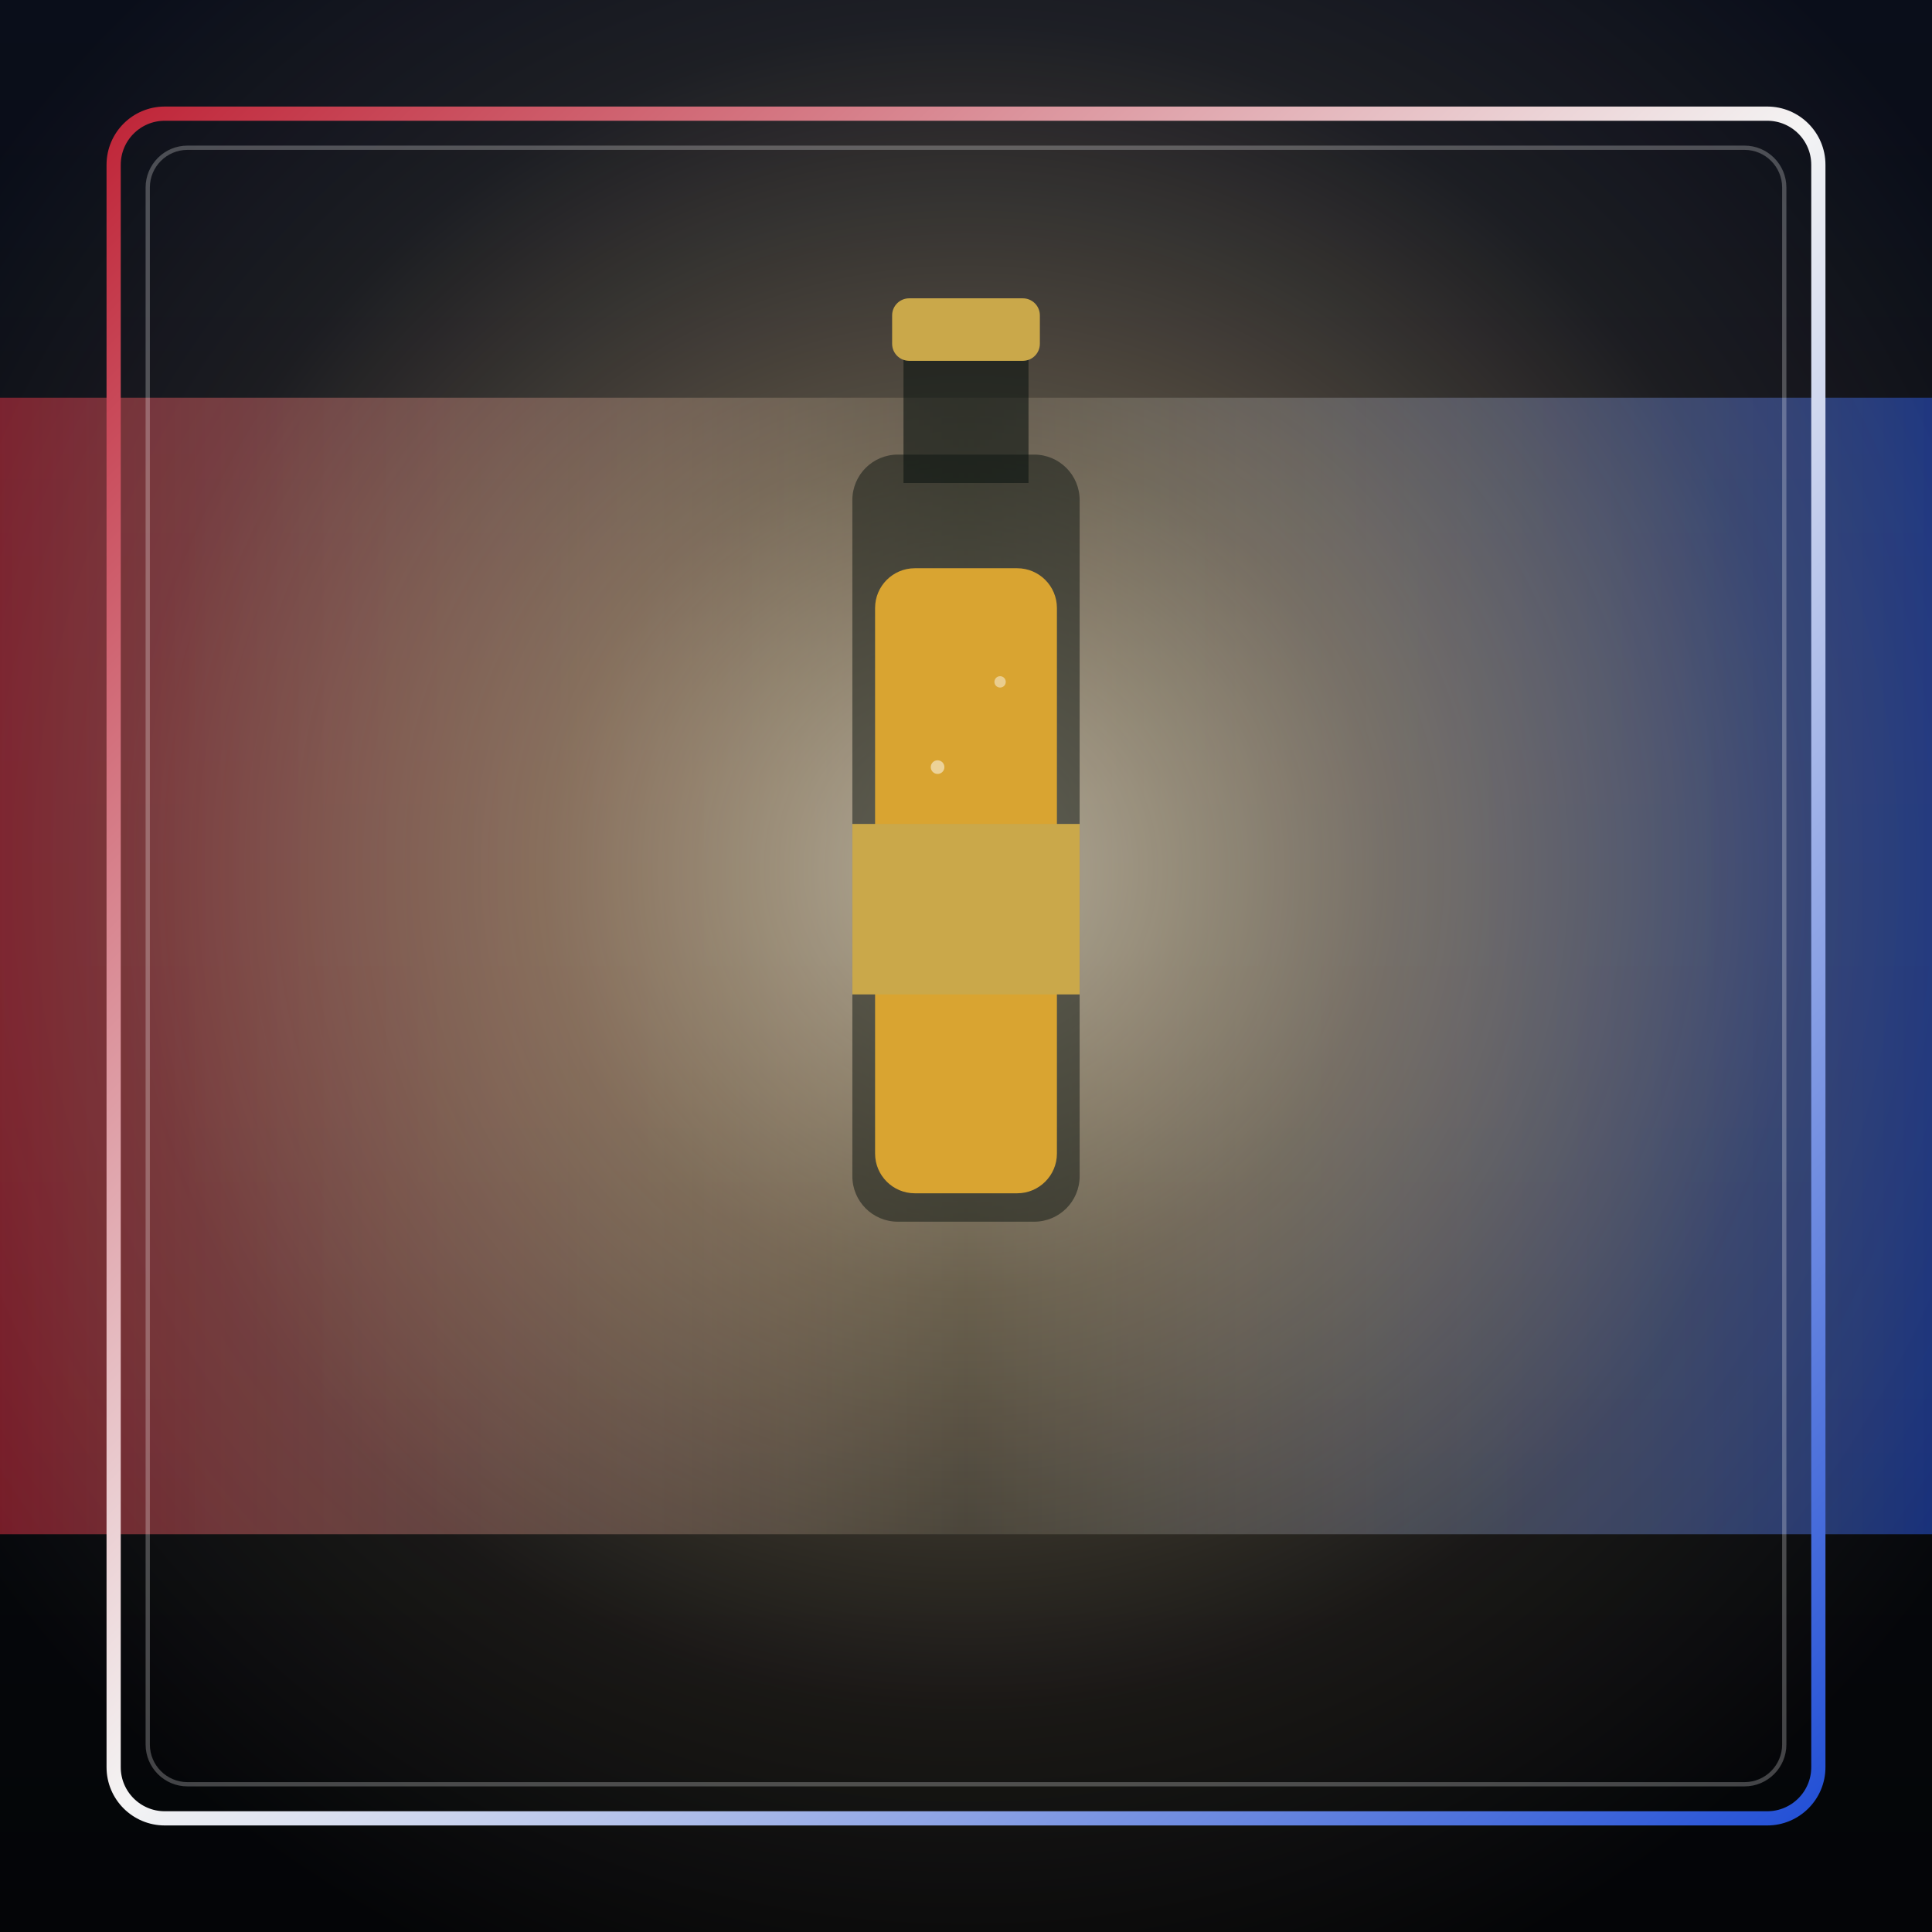
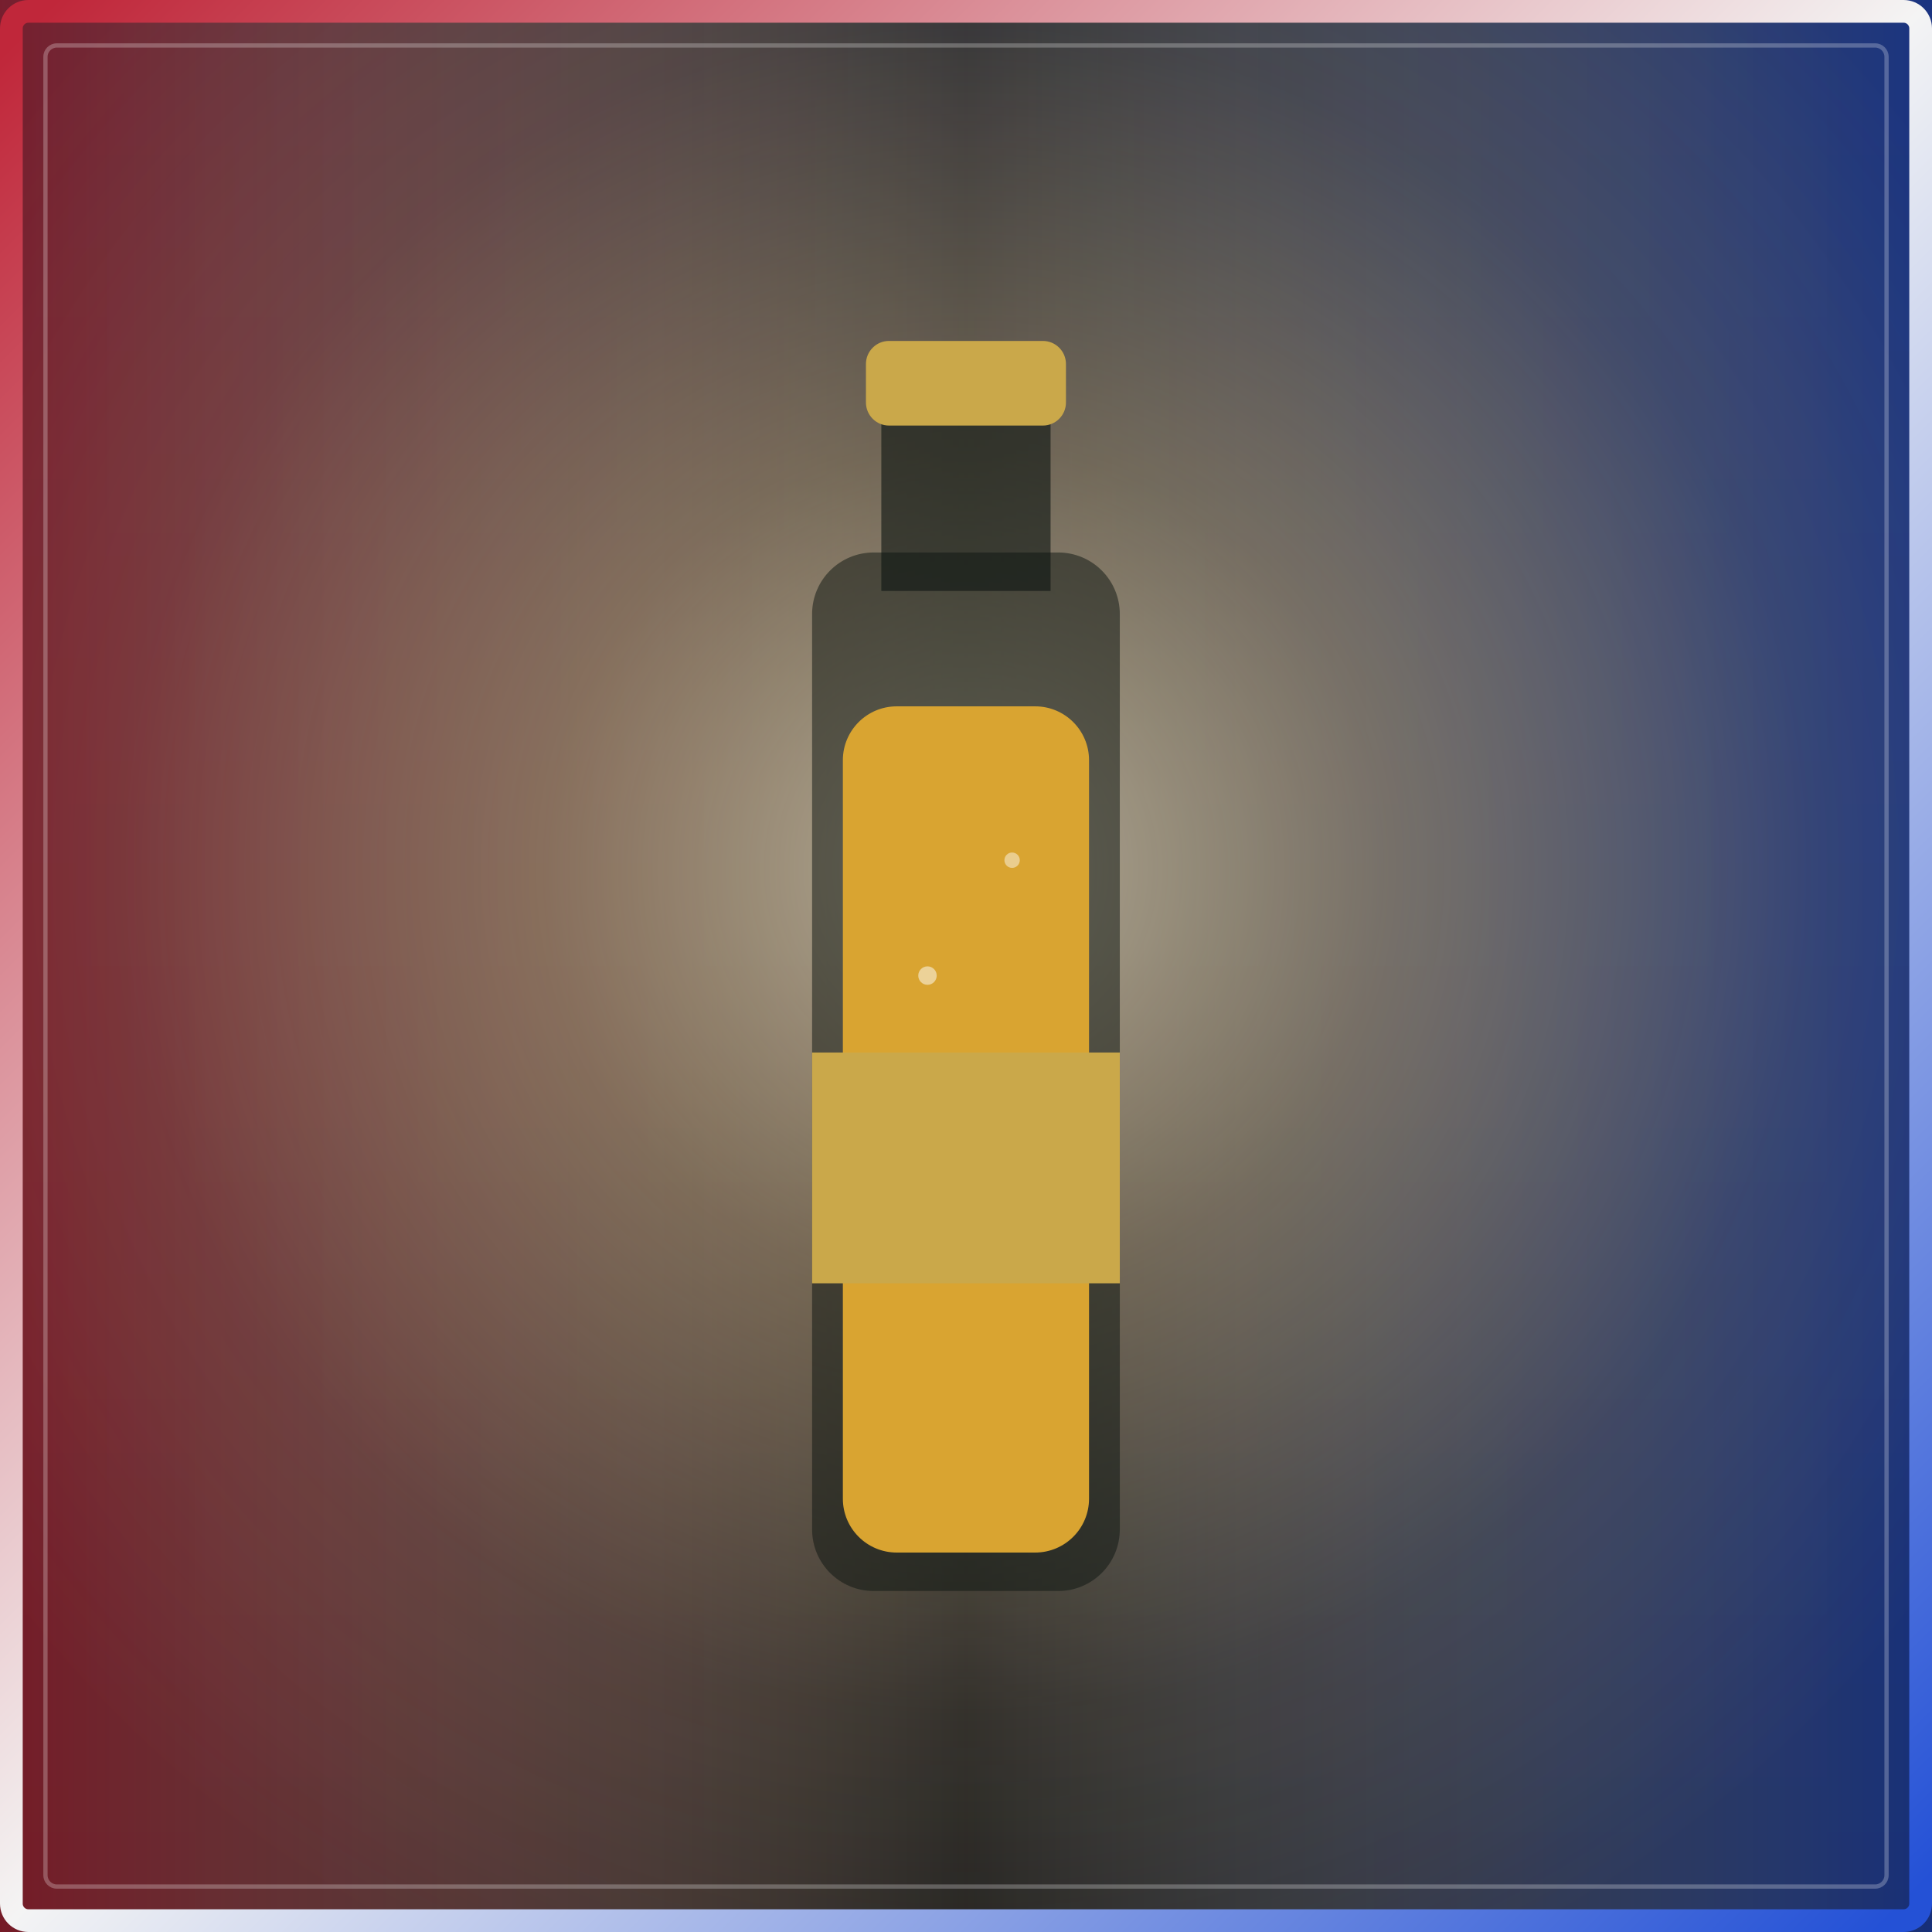
<svg xmlns="http://www.w3.org/2000/svg" width="100%" height="100%" viewBox="0 0 680 680" role="img">
  <defs>
    <linearGradient id="bgGrad" x1="0" y1="0" x2="0" y2="1">
      <stop offset="0" stop-color="#0a0e1a" />
      <stop offset="1" stop-color="#040507" />
    </linearGradient>
    <linearGradient id="patrioticBand" x1="0" y1="0" x2="1" y2="0">
      <stop offset="0" stop-color="#c0273a" stop-opacity="0.6" />
      <stop offset="0.5" stop-color="#fff4d6" stop-opacity="0.12" />
      <stop offset="1" stop-color="#2451d6" stop-opacity="0.55" />
    </linearGradient>
    <linearGradient id="frameGrad" x1="0" y1="0" x2="1" y2="1">
      <stop offset="0" stop-color="#c0273a" />
      <stop offset="0.5" stop-color="#f4f4f4" />
      <stop offset="1" stop-color="#2451d6" />
    </linearGradient>
    <radialGradient id="spot" cx="0.5" cy="0.45" r="0.62">
      <stop offset="0" stop-color="#fff4d6" stop-opacity="0.65" />
      <stop offset="0.35" stop-color="#ffdfa3" stop-opacity="0.32" />
      <stop offset="0.7" stop-color="#ffdfa3" stop-opacity="0.08" />
      <stop offset="1" stop-color="#ffdfa3" stop-opacity="0" />
    </radialGradient>
  </defs>
  <rect x="0" y="0" width="680" height="680" fill="url(#bgGrad)" />
-   <rect x="0" y="140" width="680" height="400" fill="url(#patrioticBand)" />
+   <rect x="0" y="0" width="680" height="680" fill="url(#patrioticBand)" />
  <rect x="0" y="0" width="680" height="680" fill="url(#spot)" />
-   <rect x="300" y="160" width="80" height="270" rx="16" fill="#0c1410" opacity="0.5" />
-   <rect x="308" y="200" width="64" height="220" rx="14" fill="#d9a431" />
-   <rect x="318" y="120" width="44" height="50" fill="#0c1410" opacity="0.6" />
-   <rect x="314" y="105" width="52" height="22" rx="6" fill="#caa84a" />
-   <rect x="300" y="290" width="80" height="60" fill="#caa84a" />
-   <circle cx="330" cy="270" r="2.4" fill="#fff" opacity="0.5" />
-   <circle cx="352" cy="240" r="2" fill="#fff" opacity="0.45" />
-   <rect x="40" y="40" width="600" height="600" rx="18" fill="none" stroke="url(#frameGrad)" stroke-width="5" />
-   <rect x="52" y="52" width="576" height="576" rx="14" fill="none" stroke="#ffffff" stroke-opacity="0.25" stroke-width="1.5" />
+   <g transform="translate(-120.31,-22.15) scale(1.3538)">
+     <rect x="300" y="160" width="80" height="270" rx="16" fill="#0c1410" opacity="0.5" />
+     <rect x="308" y="200" width="64" height="220" rx="14" fill="#d9a431" />
+     <rect x="318" y="120" width="44" height="50" fill="#0c1410" opacity="0.6" />
+     <rect x="314" y="105" width="52" height="22" rx="6" fill="#caa84a" />
+     <rect x="300" y="290" width="80" height="60" fill="#caa84a" />
+     <circle cx="330" cy="270" r="2.4" fill="#fff" opacity="0.5" />
+     <circle cx="352" cy="240" r="2" fill="#fff" opacity="0.45" />
+   </g>
+   <rect x="4" y="4" width="672" height="672" rx="6" fill="none" stroke="url(#frameGrad)" stroke-width="8" />
+   <rect x="16" y="16" width="648" height="648" rx="4" fill="none" stroke="#ffffff" stroke-opacity="0.25" stroke-width="1.5" />
</svg>
